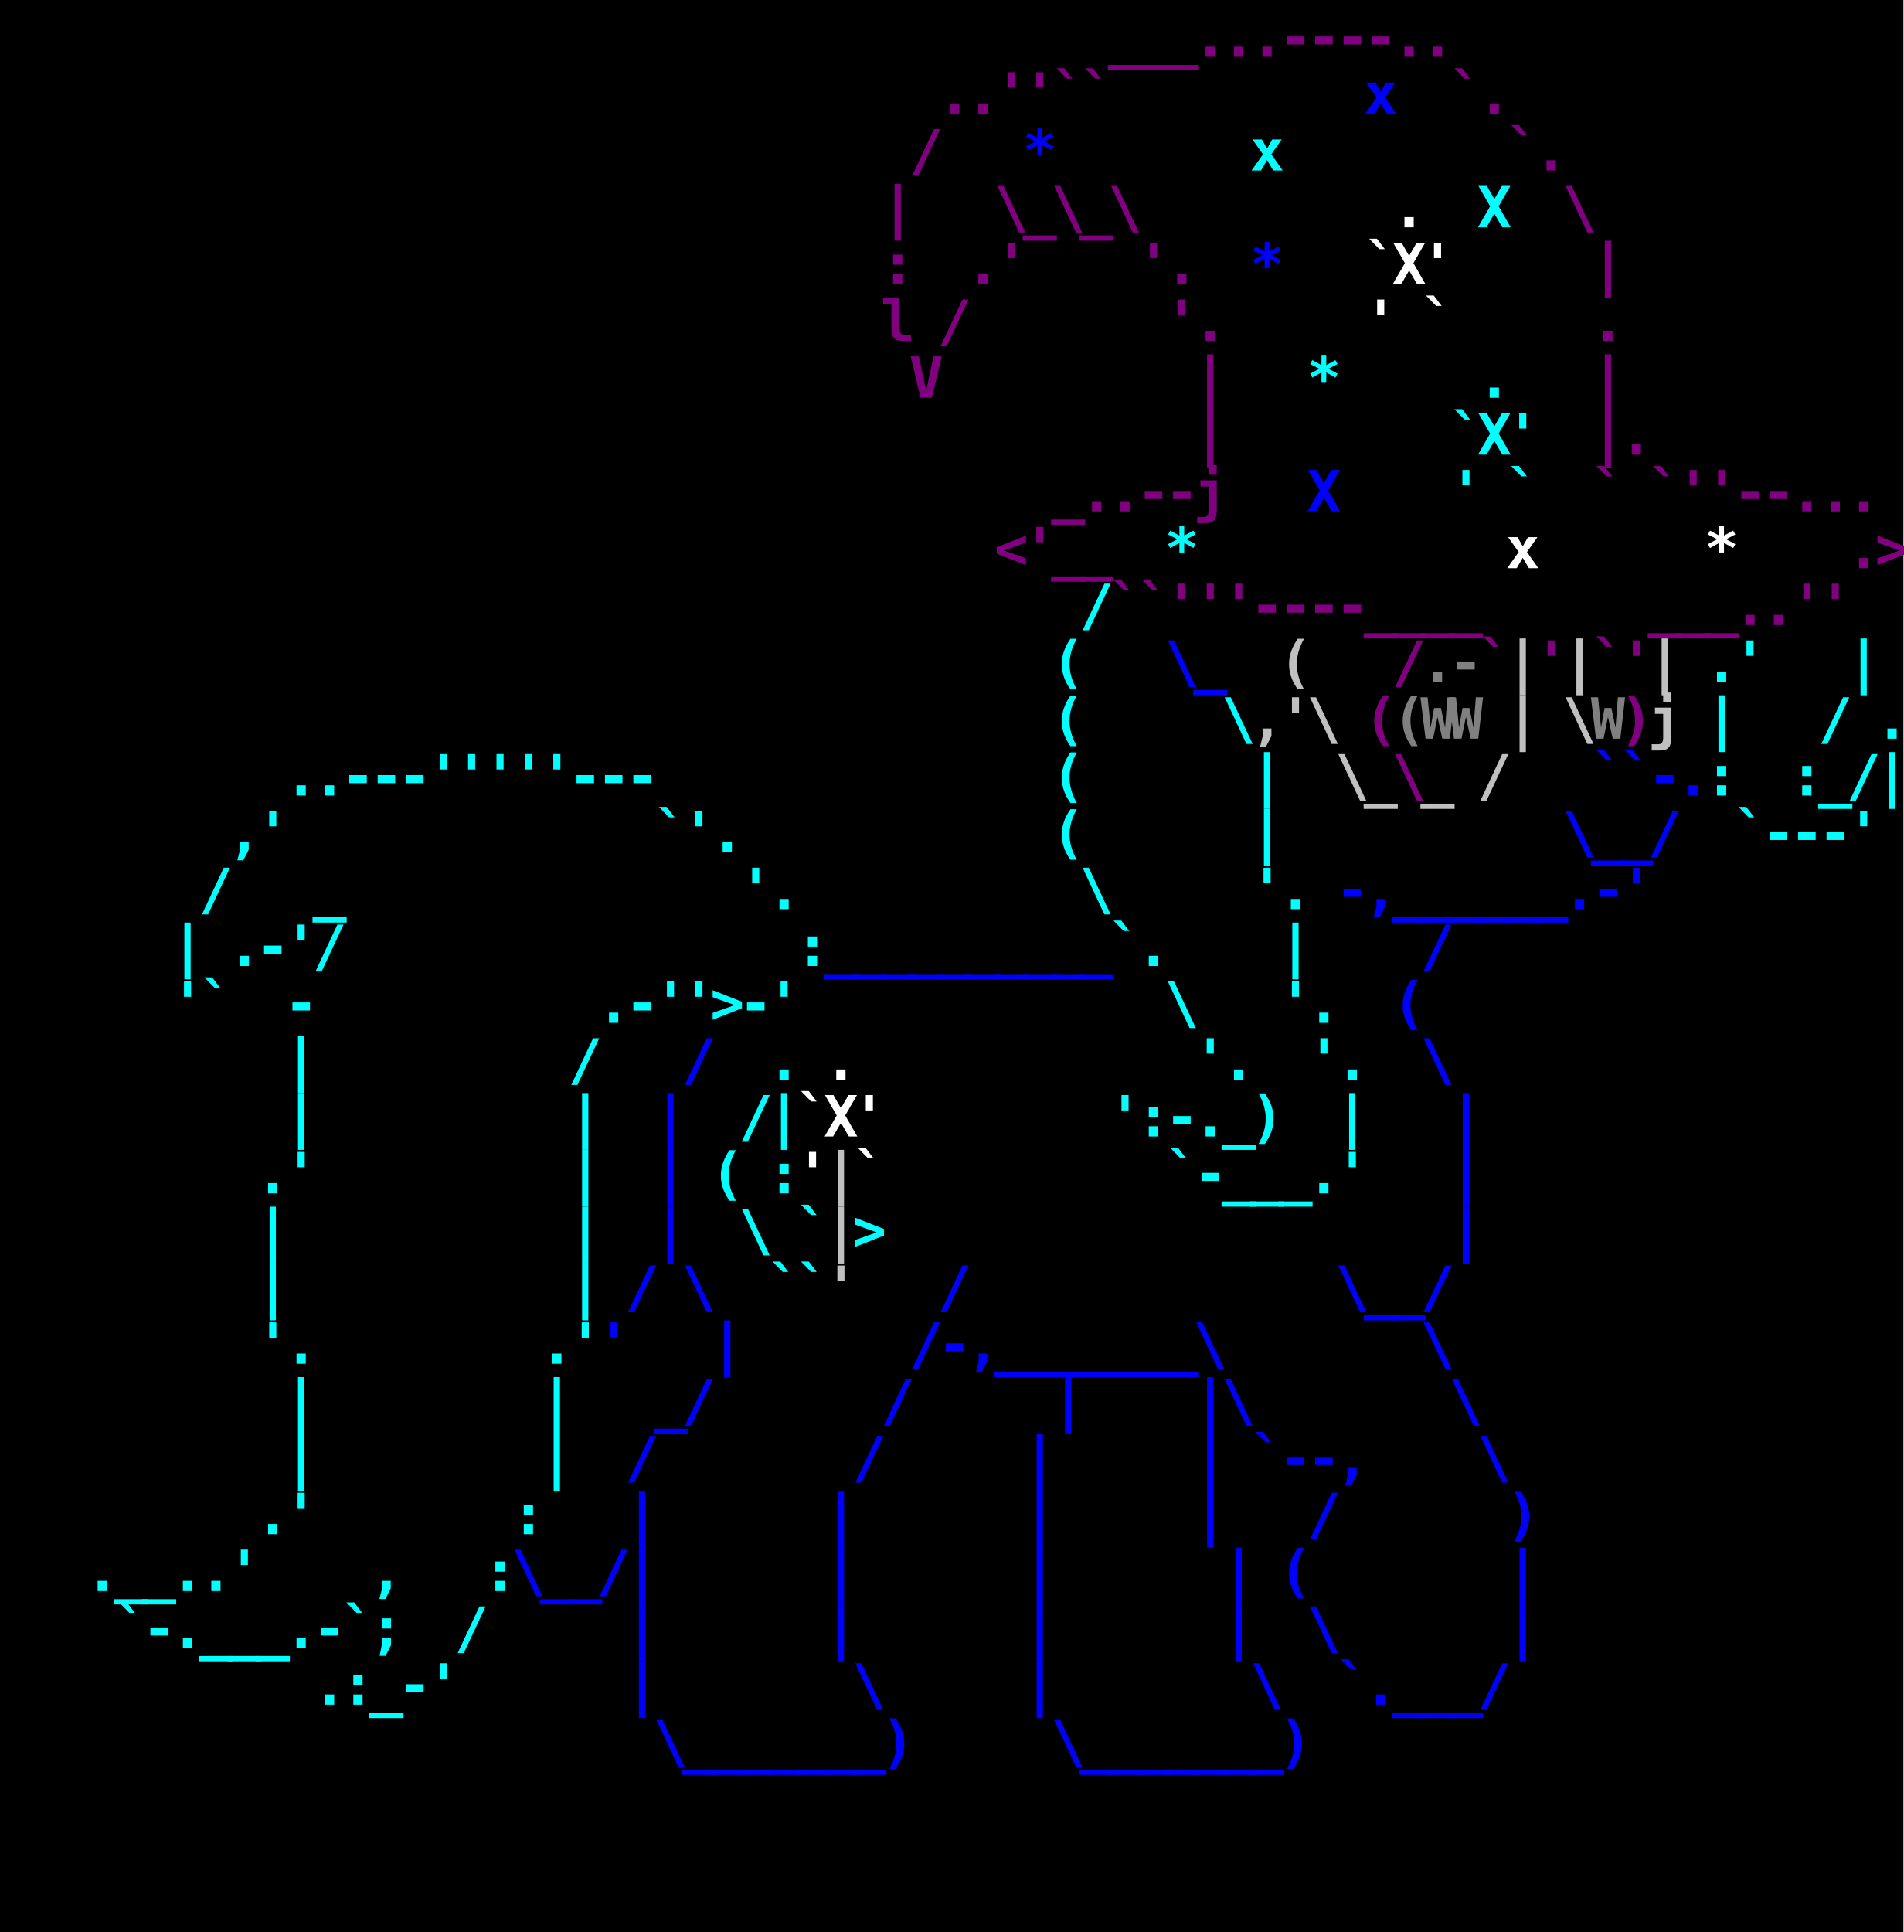
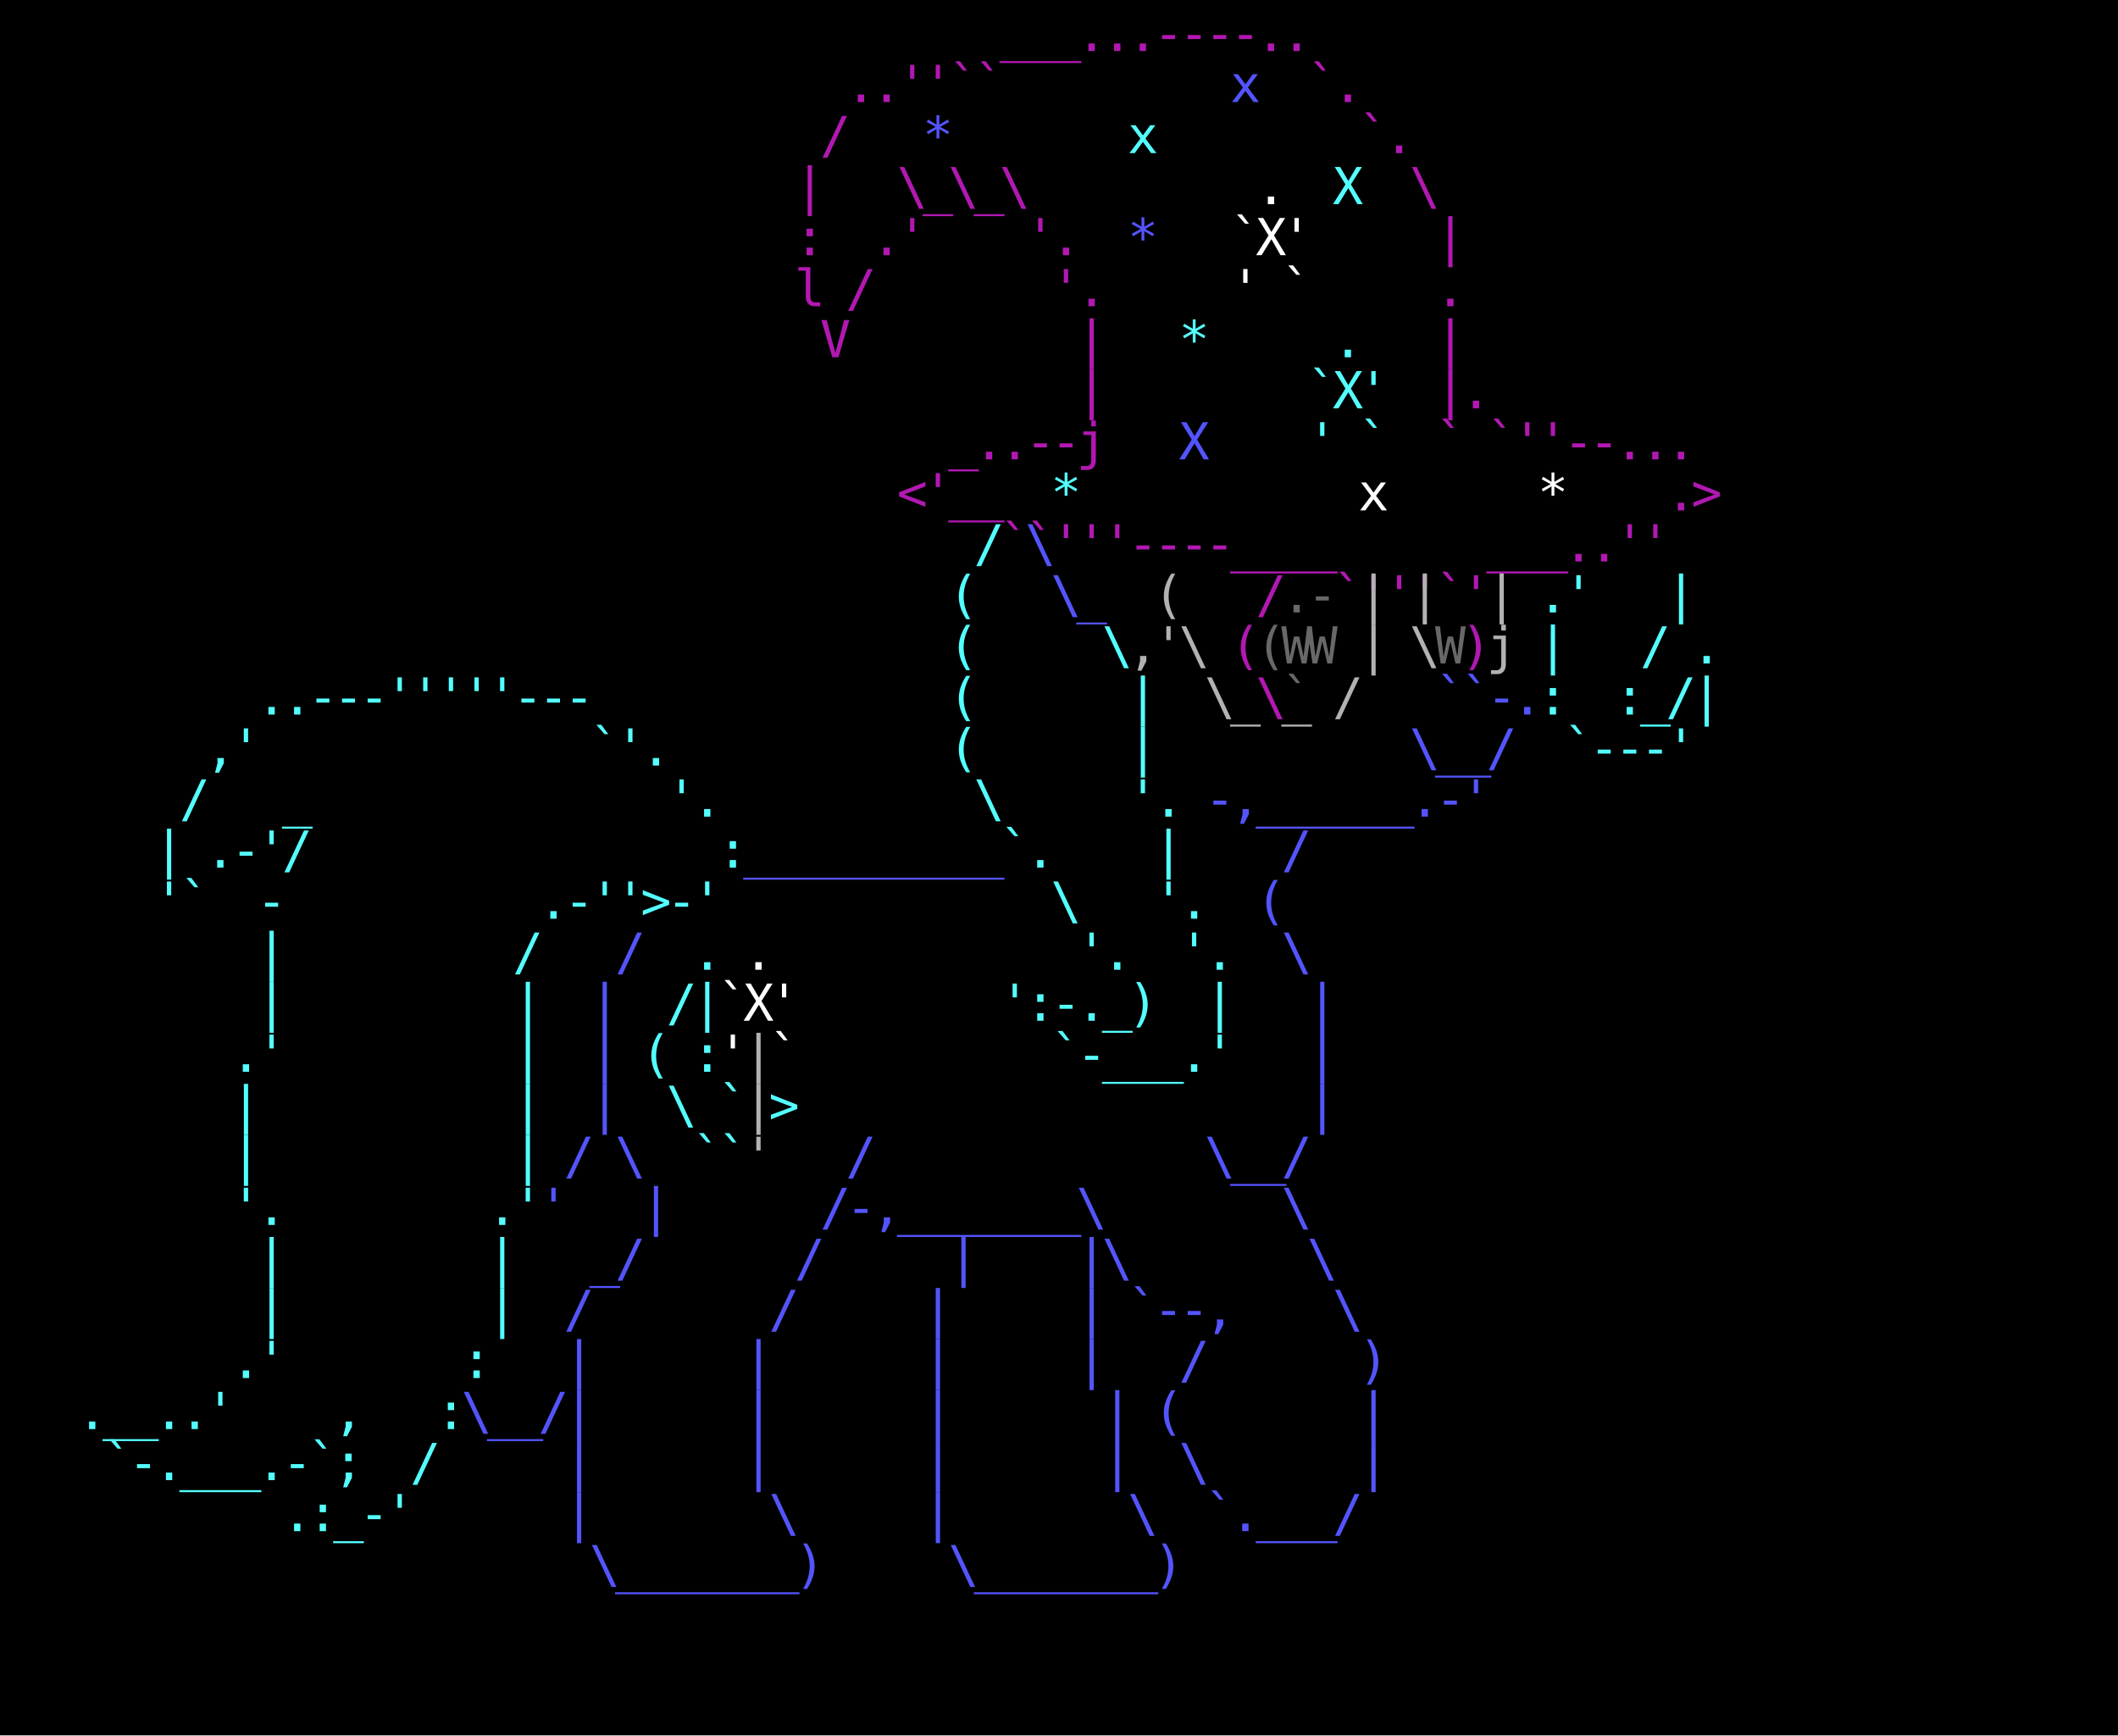
- <svg xmlns="http://www.w3.org/2000/svg" width="402" height="408">
-   <rect style="fill:black;stroke:none;" width="402" height="408" x="0" y="0" />
-   <text y="0" x="0" style="font-family:monospace;font-size:12px;font-weight:bold;">
-     <tspan x="234" y="12" style="fill:purple;">_</tspan>
-     <tspan x="240" y="12" style="fill:purple;">_</tspan>
-     <tspan x="246" y="12" style="fill:purple;">_</tspan>
-     <tspan x="252" y="12" style="fill:purple;">.</tspan>
-     <tspan x="258" y="12" style="fill:purple;">.</tspan>
-     <tspan x="264" y="12" style="fill:purple;">.</tspan>
-     <tspan x="270" y="12" style="fill:purple;">-</tspan>
-     <tspan x="276" y="12" style="fill:purple;">-</tspan>
-     <tspan x="282" y="12" style="fill:purple;">-</tspan>
-     <tspan x="288" y="12" style="fill:purple;">-</tspan>
-     <tspan x="294" y="12" style="fill:purple;">.</tspan>
-     <tspan x="300" y="12" style="fill:purple;">.</tspan>
-     <tspan x="198" y="24" style="fill:purple;">.</tspan>
-     <tspan x="204" y="24" style="fill:purple;">.</tspan>
-     <tspan x="210" y="24" style="fill:purple;">'</tspan>
-     <tspan x="216" y="24" style="fill:purple;">'</tspan>
-     <tspan x="222" y="24" style="fill:purple;">`</tspan>
-     <tspan x="228" y="24" style="fill:purple;">`</tspan>
-     <tspan x="288" y="24" style="fill:blue;">x</tspan>
-     <tspan x="306" y="24" style="fill:purple;">`</tspan>
-     <tspan x="312" y="24" style="fill:purple;">.</tspan>
-     <tspan x="192" y="36" style="fill:purple;">/</tspan>
-     <tspan x="216" y="36" style="fill:blue;">*</tspan>
-     <tspan x="264" y="36" style="fill:cyan;">x</tspan>
-     <tspan x="318" y="36" style="fill:purple;">`</tspan>
-     <tspan x="324" y="36" style="fill:purple;">.</tspan>
-     <tspan x="186" y="48" style="fill:purple;">|</tspan>
-     <tspan x="210" y="48" style="fill:purple;">\</tspan>
-     <tspan x="216" y="48" style="fill:purple;">_</tspan>
-     <tspan x="222" y="48" style="fill:purple;">\</tspan>
-     <tspan x="228" y="48" style="fill:purple;">_</tspan>
-     <tspan x="234" y="48" style="fill:purple;">\</tspan>
-     <tspan x="294" y="48" style="fill:white;">.</tspan>
-     <tspan x="312" y="48" style="fill:cyan;">X</tspan>
-     <tspan x="330" y="48" style="fill:purple;">\</tspan>
-     <tspan x="186" y="60" style="fill:purple;">:</tspan>
-     <tspan x="204" y="60" style="fill:purple;">.</tspan>
-     <tspan x="210" y="60" style="fill:purple;">'</tspan>
-     <tspan x="240" y="60" style="fill:purple;">'</tspan>
-     <tspan x="246" y="60" style="fill:purple;">.</tspan>
-     <tspan x="264" y="60" style="fill:blue;">*</tspan>
-     <tspan x="288" y="60" style="fill:white;">`</tspan>
-     <tspan x="294" y="60" style="fill:white;">X</tspan>
-     <tspan x="300" y="60" style="fill:white;">'</tspan>
-     <tspan x="336" y="60" style="fill:purple;">|</tspan>
-     <tspan x="186" y="72" style="fill:purple;">l</tspan>
-     <tspan x="198" y="72" style="fill:purple;">/</tspan>
-     <tspan x="246" y="72" style="fill:purple;">'</tspan>
-     <tspan x="252" y="72" style="fill:purple;">.</tspan>
-     <tspan x="288" y="72" style="fill:white;">'</tspan>
-     <tspan x="300" y="72" style="fill:white;">`</tspan>
-     <tspan x="336" y="72" style="fill:purple;">.</tspan>
-     <tspan x="192" y="84" style="fill:purple;">V</tspan>
-     <tspan x="252" y="84" style="fill:purple;">|</tspan>
-     <tspan x="276" y="84" style="fill:cyan;">*</tspan>
-     <tspan x="312" y="84" style="fill:cyan;">.</tspan>
-     <tspan x="336" y="84" style="fill:purple;">|</tspan>
-     <tspan x="252" y="96" style="fill:purple;">|</tspan>
-     <tspan x="306" y="96" style="fill:cyan;">`</tspan>
-     <tspan x="312" y="96" style="fill:cyan;">X</tspan>
-     <tspan x="318" y="96" style="fill:cyan;">'</tspan>
-     <tspan x="336" y="96" style="fill:purple;">|</tspan>
-     <tspan x="342" y="96" style="fill:purple;">.</tspan>
-     <tspan x="222" y="108" style="fill:purple;">_</tspan>
-     <tspan x="228" y="108" style="fill:purple;">.</tspan>
-     <tspan x="234" y="108" style="fill:purple;">.</tspan>
-     <tspan x="240" y="108" style="fill:purple;">-</tspan>
-     <tspan x="246" y="108" style="fill:purple;">-</tspan>
-     <tspan x="252" y="108" style="fill:purple;">j</tspan>
-     <tspan x="276" y="108" style="fill:blue;">X</tspan>
-     <tspan x="306" y="108" style="fill:cyan;">'</tspan>
-     <tspan x="318" y="108" style="fill:cyan;">`</tspan>
-     <tspan x="336" y="108" style="fill:purple;">`</tspan>
-     <tspan x="348" y="108" style="fill:purple;">`</tspan>
-     <tspan x="354" y="108" style="fill:purple;">'</tspan>
-     <tspan x="360" y="108" style="fill:purple;">'</tspan>
-     <tspan x="366" y="108" style="fill:purple;">-</tspan>
-     <tspan x="372" y="108" style="fill:purple;">-</tspan>
-     <tspan x="378" y="108" style="fill:purple;">.</tspan>
-     <tspan x="384" y="108" style="fill:purple;">.</tspan>
-     <tspan x="390" y="108" style="fill:purple;">.</tspan>
-     <tspan x="210" y="120" style="fill:purple;">&lt;</tspan>
-     <tspan x="216" y="120" style="fill:purple;">'</tspan>
-     <tspan x="222" y="120" style="fill:purple;">_</tspan>
-     <tspan x="228" y="120" style="fill:purple;">_</tspan>
-     <tspan x="246" y="120" style="fill:cyan;">*</tspan>
-     <tspan x="318" y="120" style="fill:white;">x</tspan>
-     <tspan x="360" y="120" style="fill:white;">*</tspan>
-     <tspan x="390" y="120" style="fill:purple;">.</tspan>
-     <tspan x="396" y="120" style="fill:purple;">&gt;</tspan>
-     <tspan x="228" y="132" style="fill:cyan;">/</tspan>
-     <tspan x="234" y="132" style="fill:purple;">`</tspan>
-     <tspan x="240" y="132" style="fill:purple;">`</tspan>
-     <tspan x="246" y="132" style="fill:purple;">'</tspan>
-     <tspan x="252" y="132" style="fill:purple;">'</tspan>
-     <tspan x="258" y="132" style="fill:purple;">'</tspan>
-     <tspan x="264" y="132" style="fill:purple;">-</tspan>
-     <tspan x="270" y="132" style="fill:purple;">-</tspan>
-     <tspan x="276" y="132" style="fill:purple;">-</tspan>
-     <tspan x="282" y="132" style="fill:purple;">-</tspan>
-     <tspan x="288" y="132" style="fill:purple;">_</tspan>
-     <tspan x="294" y="132" style="fill:purple;">_</tspan>
-     <tspan x="300" y="132" style="fill:purple;">_</tspan>
-     <tspan x="306" y="132" style="fill:purple;">_</tspan>
-     <tspan x="348" y="132" style="fill:purple;">_</tspan>
-     <tspan x="354" y="132" style="fill:purple;">_</tspan>
-     <tspan x="360" y="132" style="fill:purple;">_</tspan>
-     <tspan x="366" y="132" style="fill:purple;">.</tspan>
-     <tspan x="372" y="132" style="fill:purple;">.</tspan>
-     <tspan x="378" y="132" style="fill:purple;">'</tspan>
-     <tspan x="384" y="132" style="fill:purple;">'</tspan>
-     <tspan x="222" y="144" style="fill:cyan;">(</tspan>
-     <tspan x="246" y="144" style="fill:blue;">\</tspan>
-     <tspan x="252" y="144" style="fill:blue;">_</tspan>
-     <tspan x="270" y="144" style="fill:silver;">(</tspan>
-     <tspan x="294" y="144" style="fill:purple;">/</tspan>
-     <tspan x="300" y="144" style="fill:gray;">.</tspan>
-     <tspan x="306" y="144" style="fill:gray;">-</tspan>
-     <tspan x="312" y="144" style="fill:purple;">`</tspan>
-     <tspan x="318" y="144" style="fill:silver;">|</tspan>
-     <tspan x="324" y="144" style="fill:purple;">'</tspan>
-     <tspan x="330" y="144" style="fill:silver;">|</tspan>
-     <tspan x="336" y="144" style="fill:purple;">`</tspan>
-     <tspan x="342" y="144" style="fill:purple;">'</tspan>
-     <tspan x="348" y="144" style="fill:silver;">|</tspan>
-     <tspan x="360" y="144" style="fill:cyan;">.</tspan>
-     <tspan x="366" y="144" style="fill:cyan;">'</tspan>
-     <tspan x="390" y="144" style="fill:cyan;">|</tspan>
-     <tspan x="222" y="156" style="fill:cyan;">(</tspan>
-     <tspan x="258" y="156" style="fill:cyan;">\</tspan>
-     <tspan x="264" y="156" style="fill:silver;">,</tspan>
-     <tspan x="270" y="156" style="fill:silver;">'</tspan>
-     <tspan x="276" y="156" style="fill:silver;">\</tspan>
-     <tspan x="288" y="156" style="fill:purple;">(</tspan>
-     <tspan x="294" y="156" style="fill:gray;">(</tspan>
-     <tspan x="300" y="156" style="fill:gray;">W</tspan>
-     <tspan x="306" y="156" style="fill:gray;">W</tspan>
-     <tspan x="318" y="156" style="fill:silver;">|</tspan>
-     <tspan x="330" y="156" style="fill:silver;">\</tspan>
-     <tspan x="336" y="156" style="fill:gray;">W</tspan>
-     <tspan x="342" y="156" style="fill:purple;">)</tspan>
-     <tspan x="348" y="156" style="fill:silver;">j</tspan>
-     <tspan x="360" y="156" style="fill:cyan;">|</tspan>
-     <tspan x="384" y="156" style="fill:cyan;">/</tspan>
-     <tspan x="396" y="156" style="fill:cyan;">.</tspan>
-     <tspan x="60" y="168" style="fill:cyan;">.</tspan>
-     <tspan x="66" y="168" style="fill:cyan;">.</tspan>
-     <tspan x="72" y="168" style="fill:cyan;">-</tspan>
-     <tspan x="78" y="168" style="fill:cyan;">-</tspan>
-     <tspan x="84" y="168" style="fill:cyan;">-</tspan>
-     <tspan x="90" y="168" style="fill:cyan;">'</tspan>
-     <tspan x="96" y="168" style="fill:cyan;">'</tspan>
-     <tspan x="102" y="168" style="fill:cyan;">'</tspan>
-     <tspan x="108" y="168" style="fill:cyan;">'</tspan>
-     <tspan x="114" y="168" style="fill:cyan;">'</tspan>
-     <tspan x="120" y="168" style="fill:cyan;">-</tspan>
-     <tspan x="126" y="168" style="fill:cyan;">-</tspan>
-     <tspan x="132" y="168" style="fill:cyan;">-</tspan>
-     <tspan x="222" y="168" style="fill:cyan;">(</tspan>
-     <tspan x="264" y="168" style="fill:cyan;">|</tspan>
-     <tspan x="282" y="168" style="fill:silver;">\</tspan>
-     <tspan x="288" y="168" style="fill:silver;">_</tspan>
-     <tspan x="294" y="168" style="fill:purple;">\</tspan>
-     <tspan x="300" y="168" style="fill:silver;">_</tspan>
-     <tspan x="312" y="168" style="fill:silver;">/</tspan>
-     <tspan x="336" y="168" style="fill:blue;">`</tspan>
-     <tspan x="342" y="168" style="fill:blue;">`</tspan>
-     <tspan x="348" y="168" style="fill:blue;">-</tspan>
-     <tspan x="354" y="168" style="fill:blue;">.</tspan>
-     <tspan x="360" y="168" style="fill:cyan;">:</tspan>
-     <tspan x="378" y="168" style="fill:cyan;">:</tspan>
-     <tspan x="384" y="168" style="fill:cyan;">_</tspan>
-     <tspan x="390" y="168" style="fill:cyan;">/</tspan>
-     <tspan x="396" y="168" style="fill:cyan;">|</tspan>
-     <tspan x="48" y="180" style="fill:cyan;">,</tspan>
-     <tspan x="54" y="180" style="fill:cyan;">'</tspan>
-     <tspan x="138" y="180" style="fill:cyan;">`</tspan>
-     <tspan x="144" y="180" style="fill:cyan;">'</tspan>
-     <tspan x="150" y="180" style="fill:cyan;">.</tspan>
-     <tspan x="222" y="180" style="fill:cyan;">(</tspan>
-     <tspan x="264" y="180" style="fill:cyan;">|</tspan>
-     <tspan x="330" y="180" style="fill:blue;">\</tspan>
-     <tspan x="336" y="180" style="fill:blue;">_</tspan>
-     <tspan x="342" y="180" style="fill:blue;">_</tspan>
-     <tspan x="348" y="180" style="fill:blue;">/</tspan>
-     <tspan x="366" y="180" style="fill:cyan;">`</tspan>
-     <tspan x="372" y="180" style="fill:cyan;">-</tspan>
-     <tspan x="378" y="180" style="fill:cyan;">-</tspan>
-     <tspan x="384" y="180" style="fill:cyan;">-</tspan>
-     <tspan x="390" y="180" style="fill:cyan;">'</tspan>
-     <tspan x="42" y="192" style="fill:cyan;">/</tspan>
-     <tspan x="66" y="192" style="fill:cyan;">_</tspan>
-     <tspan x="156" y="192" style="fill:cyan;">'</tspan>
-     <tspan x="162" y="192" style="fill:cyan;">.</tspan>
-     <tspan x="228" y="192" style="fill:cyan;">\</tspan>
-     <tspan x="264" y="192" style="fill:cyan;">'</tspan>
-     <tspan x="270" y="192" style="fill:cyan;">.</tspan>
-     <tspan x="282" y="192" style="fill:blue;">-</tspan>
-     <tspan x="288" y="192" style="fill:blue;">,</tspan>
-     <tspan x="294" y="192" style="fill:blue;">_</tspan>
-     <tspan x="300" y="192" style="fill:blue;">_</tspan>
-     <tspan x="306" y="192" style="fill:blue;">_</tspan>
-     <tspan x="312" y="192" style="fill:blue;">_</tspan>
-     <tspan x="318" y="192" style="fill:blue;">_</tspan>
-     <tspan x="324" y="192" style="fill:blue;">_</tspan>
-     <tspan x="330" y="192" style="fill:blue;">.</tspan>
-     <tspan x="336" y="192" style="fill:blue;">-</tspan>
-     <tspan x="342" y="192" style="fill:blue;">'</tspan>
-     <tspan x="36" y="204" style="fill:cyan;">|</tspan>
-     <tspan x="48" y="204" style="fill:cyan;">.</tspan>
-     <tspan x="54" y="204" style="fill:cyan;">-</tspan>
-     <tspan x="60" y="204" style="fill:cyan;">'</tspan>
-     <tspan x="66" y="204" style="fill:cyan;">/</tspan>
-     <tspan x="168" y="204" style="fill:cyan;">:</tspan>
-     <tspan x="174" y="204" style="fill:blue;">_</tspan>
-     <tspan x="180" y="204" style="fill:blue;">_</tspan>
-     <tspan x="186" y="204" style="fill:blue;">_</tspan>
-     <tspan x="192" y="204" style="fill:blue;">_</tspan>
-     <tspan x="198" y="204" style="fill:blue;">_</tspan>
-     <tspan x="204" y="204" style="fill:blue;">_</tspan>
-     <tspan x="210" y="204" style="fill:blue;">_</tspan>
-     <tspan x="216" y="204" style="fill:blue;">_</tspan>
-     <tspan x="222" y="204" style="fill:blue;">_</tspan>
-     <tspan x="228" y="204" style="fill:blue;">_</tspan>
-     <tspan x="234" y="204" style="fill:cyan;">`</tspan>
-     <tspan x="240" y="204" style="fill:cyan;">.</tspan>
-     <tspan x="270" y="204" style="fill:cyan;">|</tspan>
-     <tspan x="300" y="204" style="fill:blue;">/</tspan>
-     <tspan x="36" y="216" style="fill:cyan;">'</tspan>
-     <tspan x="42" y="216" style="fill:cyan;">`</tspan>
-     <tspan x="60" y="216" style="fill:cyan;">-</tspan>
-     <tspan x="126" y="216" style="fill:cyan;">.</tspan>
-     <tspan x="132" y="216" style="fill:cyan;">-</tspan>
-     <tspan x="138" y="216" style="fill:cyan;">'</tspan>
-     <tspan x="144" y="216" style="fill:cyan;">'</tspan>
-     <tspan x="150" y="216" style="fill:cyan;">&gt;</tspan>
-     <tspan x="156" y="216" style="fill:cyan;">-</tspan>
-     <tspan x="162" y="216" style="fill:cyan;">'</tspan>
-     <tspan x="246" y="216" style="fill:cyan;">\</tspan>
-     <tspan x="270" y="216" style="fill:cyan;">'</tspan>
-     <tspan x="276" y="216" style="fill:cyan;">.</tspan>
-     <tspan x="294" y="216" style="fill:blue;">(</tspan>
-     <tspan x="60" y="228" style="fill:cyan;">|</tspan>
-     <tspan x="120" y="228" style="fill:cyan;">/</tspan>
-     <tspan x="144" y="228" style="fill:blue;">/</tspan>
-     <tspan x="162" y="228" style="fill:cyan;">.</tspan>
-     <tspan x="174" y="228" style="fill:white;">.</tspan>
-     <tspan x="252" y="228" style="fill:cyan;">'</tspan>
-     <tspan x="258" y="228" style="fill:cyan;">.</tspan>
-     <tspan x="276" y="228" style="fill:cyan;">'</tspan>
-     <tspan x="282" y="228" style="fill:cyan;">.</tspan>
-     <tspan x="300" y="228" style="fill:blue;">\</tspan>
-     <tspan x="60" y="240" style="fill:cyan;">|</tspan>
-     <tspan x="120" y="240" style="fill:cyan;">|</tspan>
-     <tspan x="138" y="240" style="fill:blue;">|</tspan>
-     <tspan x="156" y="240" style="fill:cyan;">/</tspan>
-     <tspan x="162" y="240" style="fill:cyan;">|</tspan>
-     <tspan x="168" y="240" style="fill:white;">`</tspan>
-     <tspan x="174" y="240" style="fill:white;">X</tspan>
-     <tspan x="180" y="240" style="fill:white;">'</tspan>
-     <tspan x="234" y="240" style="fill:cyan;">'</tspan>
-     <tspan x="240" y="240" style="fill:cyan;">:</tspan>
-     <tspan x="246" y="240" style="fill:cyan;">-</tspan>
-     <tspan x="252" y="240" style="fill:cyan;">.</tspan>
-     <tspan x="258" y="240" style="fill:cyan;">_</tspan>
-     <tspan x="264" y="240" style="fill:cyan;">)</tspan>
-     <tspan x="282" y="240" style="fill:cyan;">|</tspan>
-     <tspan x="306" y="240" style="fill:blue;">|</tspan>
-     <tspan x="54" y="252" style="fill:cyan;">.</tspan>
-     <tspan x="60" y="252" style="fill:cyan;">'</tspan>
-     <tspan x="120" y="252" style="fill:cyan;">|</tspan>
-     <tspan x="138" y="252" style="fill:blue;">|</tspan>
-     <tspan x="150" y="252" style="fill:cyan;">(</tspan>
-     <tspan x="162" y="252" style="fill:cyan;">:</tspan>
-     <tspan x="168" y="252" style="fill:white;">'</tspan>
-     <tspan x="174" y="252" style="fill:silver;">|</tspan>
-     <tspan x="180" y="252" style="fill:white;">`</tspan>
-     <tspan x="246" y="252" style="fill:cyan;">`</tspan>
-     <tspan x="252" y="252" style="fill:cyan;">-</tspan>
-     <tspan x="258" y="252" style="fill:cyan;">_</tspan>
-     <tspan x="264" y="252" style="fill:cyan;">_</tspan>
-     <tspan x="270" y="252" style="fill:cyan;">_</tspan>
-     <tspan x="276" y="252" style="fill:cyan;">.</tspan>
-     <tspan x="282" y="252" style="fill:cyan;">'</tspan>
-     <tspan x="306" y="252" style="fill:blue;">|</tspan>
-     <tspan x="54" y="264" style="fill:cyan;">|</tspan>
-     <tspan x="120" y="264" style="fill:cyan;">|</tspan>
-     <tspan x="138" y="264" style="fill:blue;">|</tspan>
-     <tspan x="156" y="264" style="fill:cyan;">\</tspan>
-     <tspan x="168" y="264" style="fill:cyan;">`</tspan>
-     <tspan x="174" y="264" style="fill:silver;">|</tspan>
-     <tspan x="180" y="264" style="fill:cyan;">&gt;</tspan>
-     <tspan x="306" y="264" style="fill:blue;">|</tspan>
-     <tspan x="54" y="276" style="fill:cyan;">|</tspan>
-     <tspan x="120" y="276" style="fill:cyan;">|</tspan>
-     <tspan x="132" y="276" style="fill:blue;">/</tspan>
-     <tspan x="144" y="276" style="fill:blue;">\</tspan>
-     <tspan x="162" y="276" style="fill:cyan;">`</tspan>
-     <tspan x="168" y="276" style="fill:cyan;">`</tspan>
-     <tspan x="174" y="276" style="fill:silver;">'</tspan>
-     <tspan x="198" y="276" style="fill:blue;">/</tspan>
-     <tspan x="282" y="276" style="fill:blue;">\</tspan>
-     <tspan x="288" y="276" style="fill:blue;">_</tspan>
-     <tspan x="294" y="276" style="fill:blue;">_</tspan>
-     <tspan x="300" y="276" style="fill:blue;">/</tspan>
-     <tspan x="54" y="288" style="fill:cyan;">'</tspan>
-     <tspan x="60" y="288" style="fill:cyan;">.</tspan>
-     <tspan x="114" y="288" style="fill:cyan;">.</tspan>
-     <tspan x="120" y="288" style="fill:cyan;">'</tspan>
-     <tspan x="126" y="288" style="fill:blue;">'</tspan>
-     <tspan x="150" y="288" style="fill:blue;">|</tspan>
-     <tspan x="192" y="288" style="fill:blue;">/</tspan>
-     <tspan x="198" y="288" style="fill:blue;">-</tspan>
-     <tspan x="204" y="288" style="fill:blue;">,</tspan>
-     <tspan x="210" y="288" style="fill:blue;">_</tspan>
-     <tspan x="216" y="288" style="fill:blue;">_</tspan>
-     <tspan x="222" y="288" style="fill:blue;">_</tspan>
-     <tspan x="228" y="288" style="fill:blue;">_</tspan>
-     <tspan x="234" y="288" style="fill:blue;">_</tspan>
-     <tspan x="240" y="288" style="fill:blue;">_</tspan>
-     <tspan x="246" y="288" style="fill:blue;">_</tspan>
-     <tspan x="252" y="288" style="fill:blue;">\</tspan>
-     <tspan x="300" y="288" style="fill:blue;">\</tspan>
-     <tspan x="60" y="300" style="fill:cyan;">|</tspan>
-     <tspan x="114" y="300" style="fill:cyan;">|</tspan>
-     <tspan x="138" y="300" style="fill:blue;">_</tspan>
-     <tspan x="144" y="300" style="fill:blue;">/</tspan>
-     <tspan x="186" y="300" style="fill:blue;">/</tspan>
-     <tspan x="222" y="300" style="fill:blue;">|</tspan>
-     <tspan x="252" y="300" style="fill:blue;">|</tspan>
-     <tspan x="258" y="300" style="fill:blue;">\</tspan>
-     <tspan x="306" y="300" style="fill:blue;">\</tspan>
-     <tspan x="60" y="312" style="fill:cyan;">|</tspan>
-     <tspan x="114" y="312" style="fill:cyan;">|</tspan>
-     <tspan x="132" y="312" style="fill:blue;">/</tspan>
-     <tspan x="180" y="312" style="fill:blue;">/</tspan>
-     <tspan x="216" y="312" style="fill:blue;">|</tspan>
-     <tspan x="252" y="312" style="fill:blue;">|</tspan>
-     <tspan x="264" y="312" style="fill:blue;">`</tspan>
-     <tspan x="270" y="312" style="fill:blue;">-</tspan>
-     <tspan x="276" y="312" style="fill:blue;">-</tspan>
-     <tspan x="282" y="312" style="fill:blue;">,</tspan>
-     <tspan x="312" y="312" style="fill:blue;">\</tspan>
-     <tspan x="54" y="324" style="fill:cyan;">.</tspan>
-     <tspan x="60" y="324" style="fill:cyan;">'</tspan>
-     <tspan x="108" y="324" style="fill:cyan;">:</tspan>
-     <tspan x="132" y="324" style="fill:blue;">|</tspan>
-     <tspan x="174" y="324" style="fill:blue;">|</tspan>
-     <tspan x="216" y="324" style="fill:blue;">|</tspan>
-     <tspan x="252" y="324" style="fill:blue;">|</tspan>
-     <tspan x="276" y="324" style="fill:blue;">/</tspan>
-     <tspan x="318" y="324" style="fill:blue;">)</tspan>
-     <tspan x="18" y="336" style="fill:cyan;">.</tspan>
-     <tspan x="24" y="336" style="fill:cyan;">_</tspan>
-     <tspan x="30" y="336" style="fill:cyan;">_</tspan>
-     <tspan x="36" y="336" style="fill:cyan;">.</tspan>
-     <tspan x="42" y="336" style="fill:cyan;">.</tspan>
-     <tspan x="48" y="336" style="fill:cyan;">'</tspan>
-     <tspan x="78" y="336" style="fill:cyan;">,</tspan>
-     <tspan x="102" y="336" style="fill:cyan;">:</tspan>
-     <tspan x="108" y="336" style="fill:blue;">\</tspan>
-     <tspan x="114" y="336" style="fill:blue;">_</tspan>
-     <tspan x="120" y="336" style="fill:blue;">_</tspan>
-     <tspan x="126" y="336" style="fill:blue;">/</tspan>
-     <tspan x="132" y="336" style="fill:blue;">|</tspan>
-     <tspan x="174" y="336" style="fill:blue;">|</tspan>
-     <tspan x="216" y="336" style="fill:blue;">|</tspan>
-     <tspan x="258" y="336" style="fill:blue;">|</tspan>
-     <tspan x="270" y="336" style="fill:blue;">(</tspan>
-     <tspan x="318" y="336" style="fill:blue;">|</tspan>
-     <tspan x="24" y="348" style="fill:cyan;">`</tspan>
-     <tspan x="30" y="348" style="fill:cyan;">-</tspan>
-     <tspan x="36" y="348" style="fill:cyan;">.</tspan>
-     <tspan x="42" y="348" style="fill:cyan;">_</tspan>
-     <tspan x="48" y="348" style="fill:cyan;">_</tspan>
-     <tspan x="54" y="348" style="fill:cyan;">_</tspan>
-     <tspan x="60" y="348" style="fill:cyan;">.</tspan>
-     <tspan x="66" y="348" style="fill:cyan;">-</tspan>
-     <tspan x="72" y="348" style="fill:cyan;">`</tspan>
-     <tspan x="78" y="348" style="fill:cyan;">;</tspan>
-     <tspan x="96" y="348" style="fill:cyan;">/</tspan>
-     <tspan x="132" y="348" style="fill:blue;">|</tspan>
-     <tspan x="174" y="348" style="fill:blue;">|</tspan>
-     <tspan x="216" y="348" style="fill:blue;">|</tspan>
-     <tspan x="258" y="348" style="fill:blue;">|</tspan>
-     <tspan x="276" y="348" style="fill:blue;">\</tspan>
-     <tspan x="318" y="348" style="fill:blue;">|</tspan>
-     <tspan x="66" y="360" style="fill:cyan;">.</tspan>
-     <tspan x="72" y="360" style="fill:cyan;">:</tspan>
-     <tspan x="78" y="360" style="fill:cyan;">_</tspan>
-     <tspan x="84" y="360" style="fill:cyan;">-</tspan>
-     <tspan x="90" y="360" style="fill:cyan;">'</tspan>
-     <tspan x="132" y="360" style="fill:blue;">|</tspan>
-     <tspan x="180" y="360" style="fill:blue;">\</tspan>
-     <tspan x="216" y="360" style="fill:blue;">|</tspan>
-     <tspan x="264" y="360" style="fill:blue;">\</tspan>
-     <tspan x="282" y="360" style="fill:blue;">`</tspan>
-     <tspan x="288" y="360" style="fill:blue;">.</tspan>
-     <tspan x="294" y="360" style="fill:blue;">_</tspan>
-     <tspan x="300" y="360" style="fill:blue;">_</tspan>
-     <tspan x="306" y="360" style="fill:blue;">_</tspan>
-     <tspan x="312" y="360" style="fill:blue;">/</tspan>
-     <tspan x="138" y="372" style="fill:blue;">\</tspan>
-     <tspan x="144" y="372" style="fill:blue;">_</tspan>
-     <tspan x="150" y="372" style="fill:blue;">_</tspan>
-     <tspan x="156" y="372" style="fill:blue;">_</tspan>
-     <tspan x="162" y="372" style="fill:blue;">_</tspan>
-     <tspan x="168" y="372" style="fill:blue;">_</tspan>
-     <tspan x="174" y="372" style="fill:blue;">_</tspan>
-     <tspan x="180" y="372" style="fill:blue;">_</tspan>
-     <tspan x="186" y="372" style="fill:blue;">)</tspan>
-     <tspan x="222" y="372" style="fill:blue;">\</tspan>
-     <tspan x="228" y="372" style="fill:blue;">_</tspan>
-     <tspan x="234" y="372" style="fill:blue;">_</tspan>
-     <tspan x="240" y="372" style="fill:blue;">_</tspan>
-     <tspan x="246" y="372" style="fill:blue;">_</tspan>
-     <tspan x="252" y="372" style="fill:blue;">_</tspan>
-     <tspan x="258" y="372" style="fill:blue;">_</tspan>
-     <tspan x="264" y="372" style="fill:blue;">_</tspan>
-     <tspan x="270" y="372" style="fill:blue;">)</tspan>
+ <svg xmlns="http://www.w3.org/2000/svg" width="498.0" height="408">
+   <rect style="fill:#000000;stroke:none;" width="498.0" height="408" x="0" y="0" />
+   <text y="0" x="0" style="font-family:monospace;font-size:12px;font-weight:#b2b2b2;fill:white;fill:#686868;letter-spacing:-1.2px" xml:space="preserve">
+     <tspan x="0" y="60">                                                                                </tspan>
+     <tspan x="0" y="72">                                                                                </tspan>
+     <tspan x="0" y="84">                                                                                </tspan>
+     <tspan x="0" y="96">                                                                                </tspan>
+     <tspan x="0" y="108">                                                                                </tspan>
+     <tspan x="0" y="120">                                                                                </tspan>
+     <tspan x="0" y="132">                                                                                </tspan>
+     <tspan x="0" y="144">                                                  .-                            </tspan>
+     <tspan x="0" y="156">                                                 (WW    W                       </tspan>
+     <tspan x="0" y="168">                                                  ` </tspan>
+     <tspan x="0" y="180"> </tspan>
+   </text>
+   <text y="0" x="0" style="font-family:monospace;font-size:12px;font-weight:#b2b2b2;fill:white;fill:#b218b2;letter-spacing:-1.2px" xml:space="preserve">
+     <tspan x="0" y="12">                                       ___...----.. </tspan>
+     <tspan x="0" y="24">                                 ..''``            `.</tspan>
+     <tspan x="0" y="36">                                /                    `.</tspan>
+     <tspan x="0" y="48">                               |   \_\_\               \</tspan>
+     <tspan x="0" y="60">                               :  .'    '.              |                         </tspan>
+     <tspan x="0" y="72">                               l /       '.             .           </tspan>
+     <tspan x="0" y="84">                                V         |             |         </tspan>
+     <tspan x="0" y="96">                                          |             |.       </tspan>
+     <tspan x="0" y="108">                                     _..--j             ` `''--...</tspan>
+     <tspan x="0" y="120">                                   &lt;'__                          .&gt;</tspan>
+     <tspan x="0" y="132">                                       ``'''----____      ___..''    </tspan>
+     <tspan x="0" y="144">                                                 /  `'''`'                      </tspan>
+     <tspan x="0" y="156">                                                (        )       </tspan>
+     <tspan x="0" y="168">                                                 \                 </tspan>
+   </text>
+   <text y="0" x="0" style="font-family:monospace;font-size:12px;font-weight:#b2b2b2;fill:white;fill:#54ffff;letter-spacing:-1.2px" xml:space="preserve">
+     <tspan x="0" y="24">                                             </tspan>
+     <tspan x="0" y="36">                                            x       </tspan>
+     <tspan x="0" y="48">                                                    X</tspan>
+     <tspan x="0" y="60">                                                                  </tspan>
+     <tspan x="0" y="72">                                                               </tspan>
+     <tspan x="0" y="84">                                              *     .          </tspan>
+     <tspan x="0" y="96">                                                   `X'         </tspan>
+     <tspan x="0" y="108">                                                   ' `         </tspan>
+     <tspan x="0" y="120">                                         *                        </tspan>
+     <tspan x="0" y="132">                                      /                          </tspan>
+     <tspan x="0" y="144">                                     (                      .'   |</tspan>
+     <tspan x="0" y="156">                                     (     \                |   / .                </tspan>
+     <tspan x="0" y="168">          ..---'''''---              (      |               :  :_/|                </tspan>
+     <tspan x="0" y="180">        ,'             `'.           (      |                `---'                 </tspan>
+     <tspan x="0" y="192">       /   _              '.          \     '.                                     </tspan>
+     <tspan x="0" y="204">      | .-'/                :          `.    |                                     </tspan>
+     <tspan x="0" y="216">      '`  -          .-''&gt;-'             \   '.                    </tspan>
+     <tspan x="0" y="228">          |         /      .              '.  '.                     </tspan>
+     <tspan x="0" y="240">          |         |     /|           ':-._)  |                     </tspan>
+     <tspan x="0" y="252">         .'         |    ( :             `-___.'                     </tspan>
+     <tspan x="0" y="264">         |          |     \ ` &gt;                                      </tspan>
+     <tspan x="0" y="276">         |          |      ``                                     </tspan>
+     <tspan x="0" y="288">         '.        .'                                             </tspan>
+     <tspan x="0" y="300">          |        |                                              </tspan>
+     <tspan x="0" y="312">          |        |                                              </tspan>
+     <tspan x="0" y="324">         .'       :                                               </tspan>
+     <tspan x="0" y="336">   .__..'    ,   :                                                </tspan>
+     <tspan x="0" y="348">    `-.___.-`;  /                                                 </tspan>
+     <tspan x="0" y="360">           .:_-'                                                  </tspan>
+     <tspan x="0" y="372">                                                                  </tspan>
+     <tspan x="0" y="384">                                                                  </tspan>
+     <tspan x="0" y="396">                                                                  </tspan>
+     <tspan x="0" y="408"> </tspan>
+   </text>
+   <text y="0" x="0" style="font-family:monospace;font-size:12px;font-weight:#b2b2b2;fill:white;fill:#b2b2b2;letter-spacing:-1.2px" xml:space="preserve">
+     <tspan x="0" y="60">                                                                                </tspan>
+     <tspan x="0" y="72">                                                                                </tspan>
+     <tspan x="0" y="84">                                                                                </tspan>
+     <tspan x="0" y="96">                                                                                </tspan>
+     <tspan x="0" y="108">                                                                                </tspan>
+     <tspan x="0" y="120">                                                                  </tspan>
+     <tspan x="0" y="132">                                                                 </tspan>
+     <tspan x="0" y="144">                                             (       | |  |                     </tspan>
+     <tspan x="0" y="156">                                            ,'\      | \  j                     </tspan>
+     <tspan x="0" y="168">                                               \_ _ /              </tspan>
+     <tspan x="0" y="192">                                               </tspan>
+     <tspan x="0" y="204">                                               </tspan>
+     <tspan x="0" y="216">                                               </tspan>
+     <tspan x="0" y="228">                                               </tspan>
+     <tspan x="0" y="240">                                               </tspan>
+     <tspan x="0" y="252">                             | </tspan>
+     <tspan x="0" y="264">                             |</tspan>
+     <tspan x="0" y="276">                             '</tspan>
+   </text>
+   <text y="0" x="0" style="font-family:monospace;font-size:12px;font-weight:#b2b2b2;fill:white;fill:#ffffff;letter-spacing:-1.2px" xml:space="preserve">
+     <tspan x="0" y="48">                                                 .</tspan>
+     <tspan x="0" y="60">                                                `X'</tspan>
+     <tspan x="0" y="72">                                                ' `</tspan>
+     <tspan x="0" y="108">                                                             </tspan>
+     <tspan x="0" y="120">                                                     x      *</tspan>
+     <tspan x="0" y="132">                                                     </tspan>
+     <tspan x="0" y="228">                             .  </tspan>
+     <tspan x="0" y="240">                            `X'</tspan>
+     <tspan x="0" y="252">                            ' ` </tspan>
+   </text>
+   <text y="0" x="0" style="font-family:monospace;font-size:12px;font-weight:#b2b2b2;fill:white;fill:#5454ff;letter-spacing:-1.2px" xml:space="preserve">
+     <tspan x="0" y="24">                                                x</tspan>
+     <tspan x="0" y="36">                                    * </tspan>
+     <tspan x="0" y="48">                                      </tspan>
+     <tspan x="0" y="60">                                            *                                   </tspan>
+     <tspan x="0" y="72">                                                            </tspan>
+     <tspan x="0" y="84">                                                            </tspan>
+     <tspan x="0" y="96">                                                              </tspan>
+     <tspan x="0" y="108">                                              X                 </tspan>
+     <tspan x="0" y="120">                                                                </tspan>
+     <tspan x="0" y="132">                                        \                        </tspan>
+     <tspan x="0" y="144">                                         \_                                     </tspan>
+     <tspan x="0" y="156">                                                                 </tspan>
+     <tspan x="0" y="168">                                                        ``-.      </tspan>
+     <tspan x="0" y="180">                                                       \__/   </tspan>
+     <tspan x="0" y="192">                                               -,______.-' </tspan>
+     <tspan x="0" y="204">                             __________           /</tspan>
+     <tspan x="0" y="216">                                                 (</tspan>
+     <tspan x="0" y="228">                        /                         \        </tspan>
+     <tspan x="0" y="240">                       |                           |        </tspan>
+     <tspan x="0" y="252">                       |                           |       </tspan>
+     <tspan x="0" y="264">                       |                           |        </tspan>
+     <tspan x="0" y="276">                      / \        /             \__/        </tspan>
+     <tspan x="0" y="288">                     '   |      /-,_______\       \                </tspan>
+     <tspan x="0" y="300">                       _/      /     |    |\       \         </tspan>
+     <tspan x="0" y="312">                      /       /     |     | `--,    \        </tspan>
+     <tspan x="0" y="324">                      |      |      |     |   /      )     </tspan>
+     <tspan x="0" y="336">                  \__/|      |      |      | (       |     </tspan>
+     <tspan x="0" y="348">                      |      |      |      |  \      |     </tspan>
+     <tspan x="0" y="360">                      |       \     |       \  `.___/      </tspan>
+     <tspan x="0" y="372">                       \_______)     \_______)             </tspan>
+     <tspan x="0" y="384">                                                            </tspan>
+     <tspan x="0" y="396"> </tspan>
  </text>
</svg>
